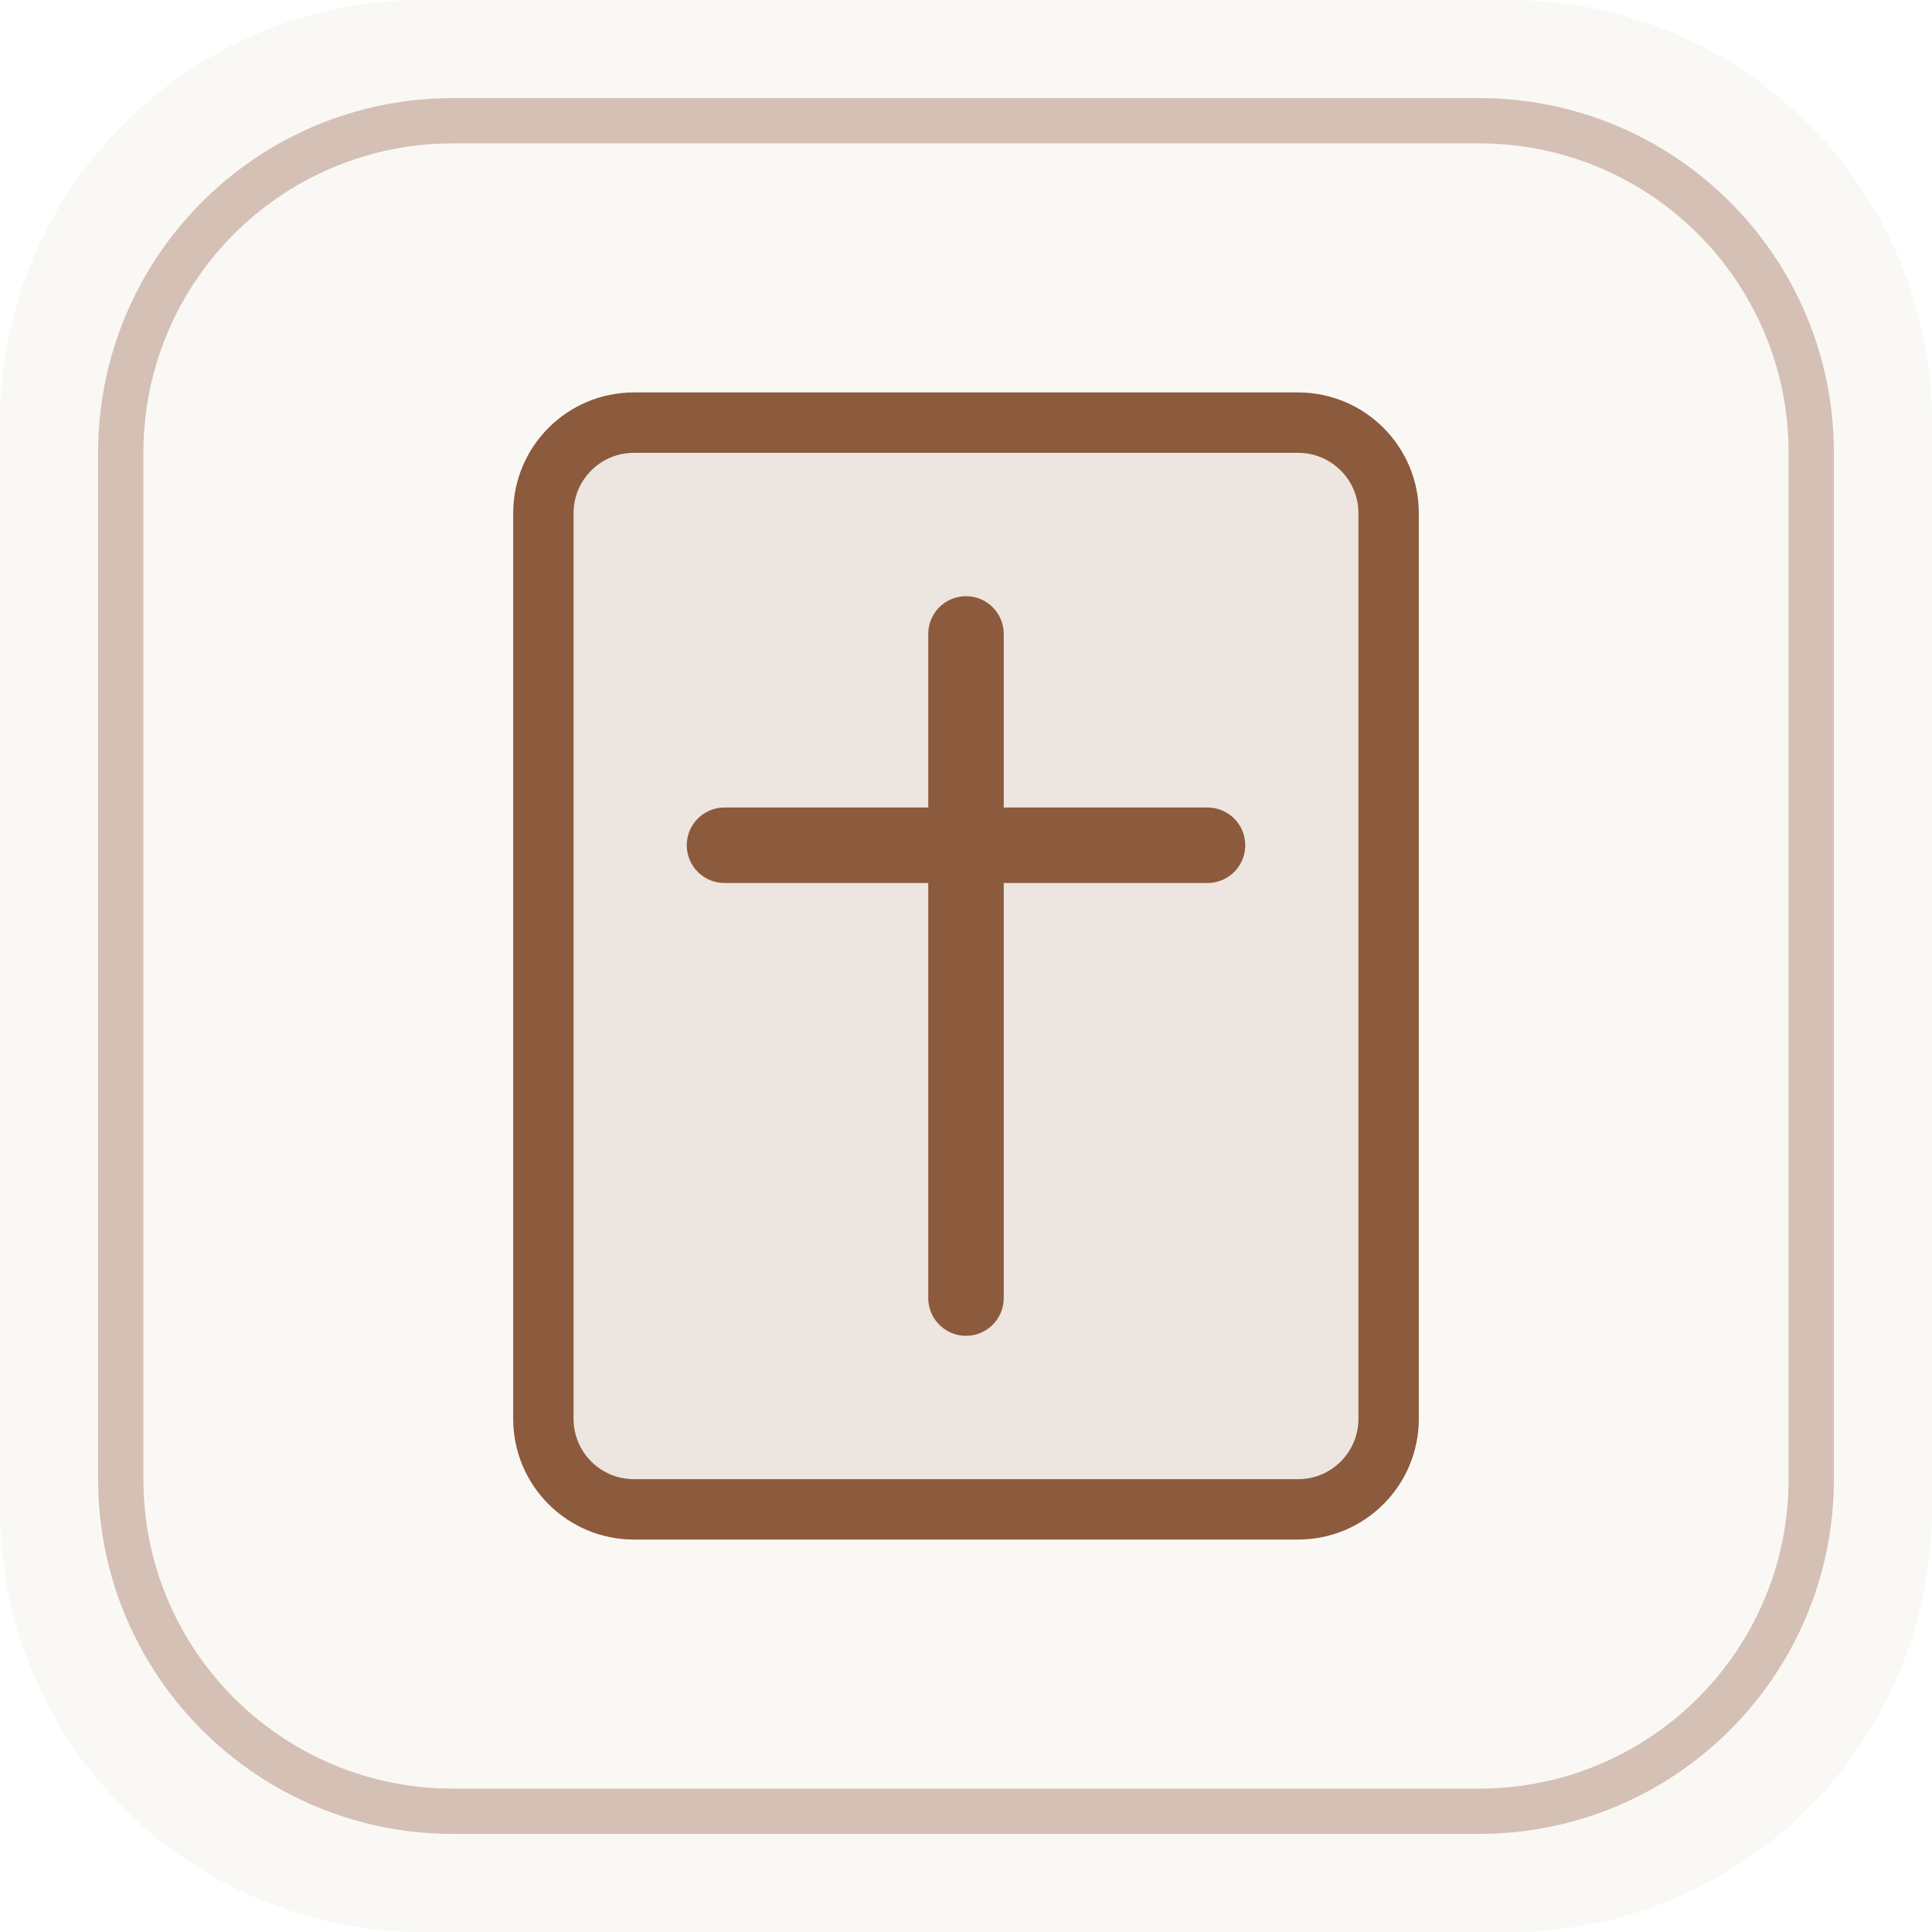
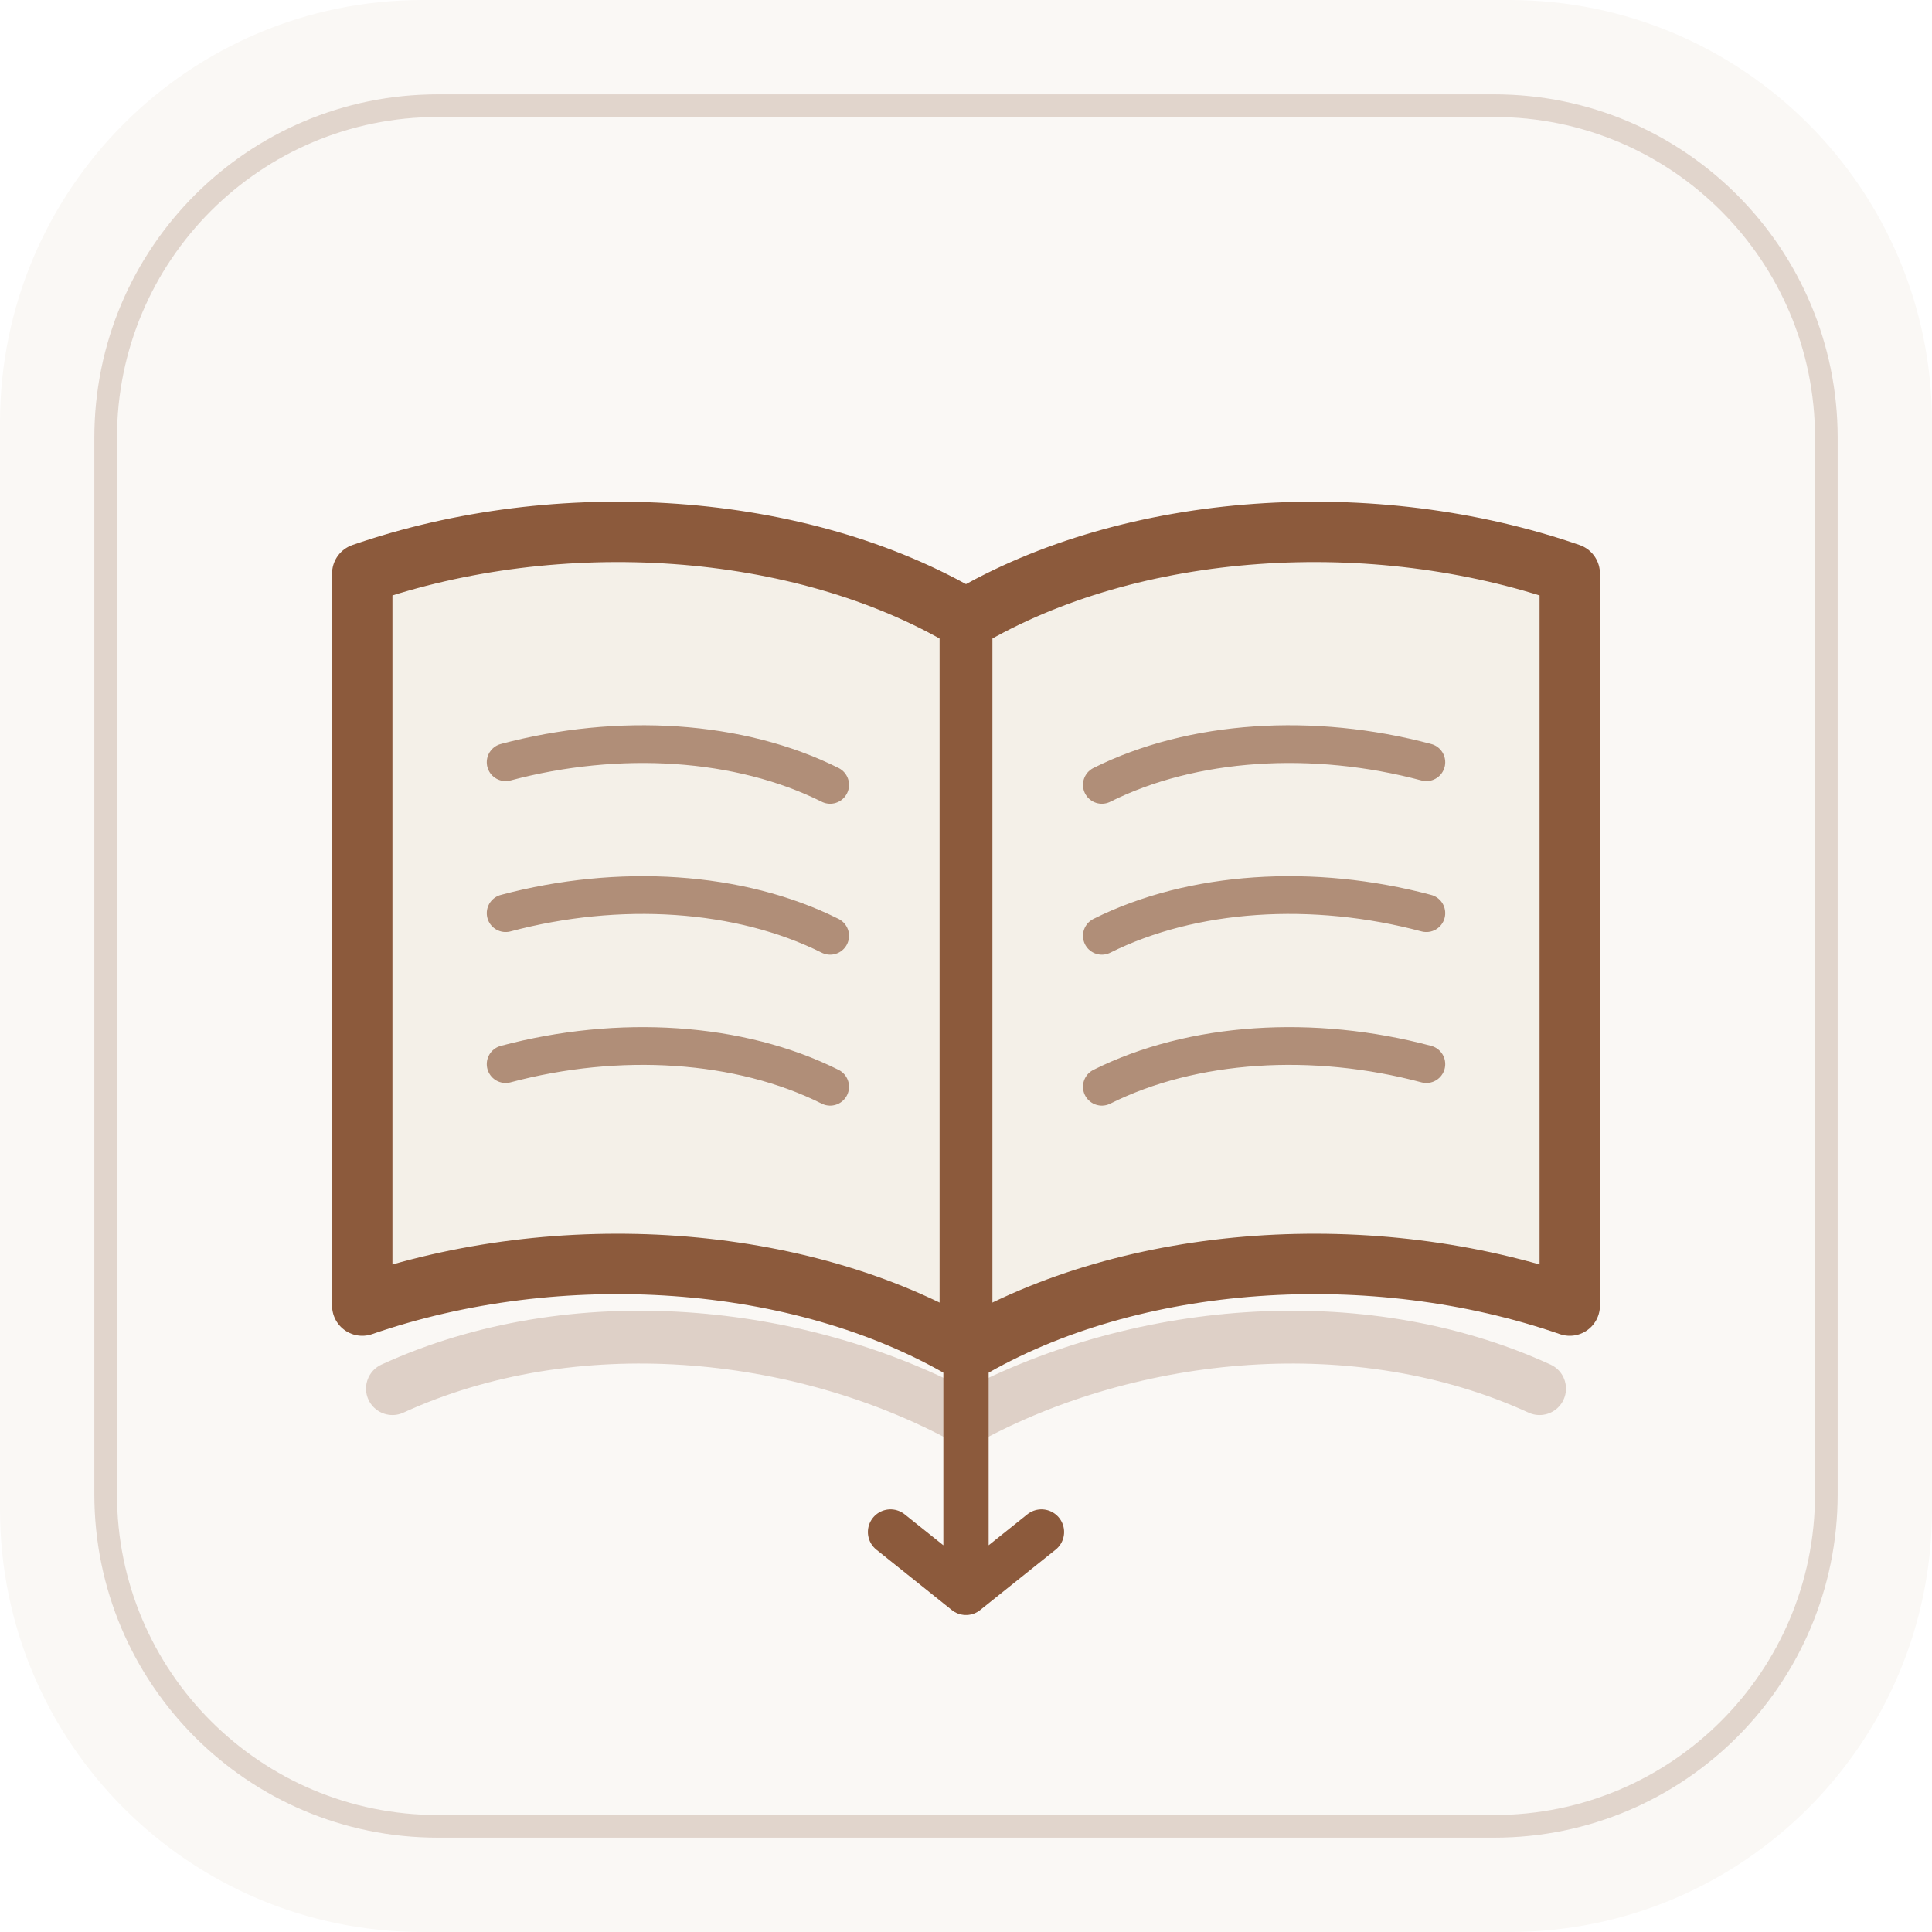
- <svg xmlns="http://www.w3.org/2000/svg" viewBox="0 0 128 128" fill="none">
-   <rect width="128" height="128" rx="28" fill="#FAF8F5" />
-   <rect x="8" y="8" width="112" height="112" rx="22" stroke="#8C5A3C" stroke-width="3" stroke-opacity="0.35" />
-   <path d="M36 34C36 30.686 38.686 28 42 28H86C89.314 28 92 30.686 92 34V94C92 97.314 89.314 100 86 100H42C38.686 100 36 97.314 36 94V34Z" fill="#8C5A3C" fill-opacity="0.12" stroke="#8C5A3C" stroke-width="4" />
-   <path d="M64 42V86M48 56H80" stroke="#8C5A3C" stroke-width="5" stroke-linecap="round" />
+ <svg xmlns="http://www.w3.org/2000/svg" viewBox="0 0 512 512" fill="none">
+   <rect width="512" height="512" rx="112" fill="#FAF8F5" />
+   <rect x="28" y="28" width="456" height="456" rx="88" stroke="#8C5A3C" stroke-width="6" stroke-opacity="0.22" />
+   <path d="M104 368C152 346 212 352 256 376C300 352 360 346 408 368" stroke="#8C5A3C" stroke-width="14" stroke-linecap="round" stroke-opacity="0.25" />
+   <path d="M256 164C212 138 148 134 96 152V346C148 328 212 332 256 358C300 332 364 328 416 346V152C364 134 300 138 256 164Z" fill="#F4F0E8" stroke="#8C5A3C" stroke-width="16" stroke-linejoin="round" />
+   <path d="M256 164V358" stroke="#8C5A3C" stroke-width="14" stroke-linecap="round" />
+   <path d="M134 202C164 194 196 196 220 208" stroke="#8C5A3C" stroke-width="10" stroke-linecap="round" stroke-opacity="0.65" />
+   <path d="M134 242C164 234 196 236 220 248" stroke="#8C5A3C" stroke-width="10" stroke-linecap="round" stroke-opacity="0.65" />
+   <path d="M134 282C164 274 196 276 220 288" stroke="#8C5A3C" stroke-width="10" stroke-linecap="round" stroke-opacity="0.65" />
+   <path d="M378 202C348 194 316 196 292 208" stroke="#8C5A3C" stroke-width="10" stroke-linecap="round" stroke-opacity="0.65" />
+   <path d="M378 242C348 234 316 236 292 248" stroke="#8C5A3C" stroke-width="10" stroke-linecap="round" stroke-opacity="0.65" />
+   <path d="M378 282C348 274 316 276 292 288" stroke="#8C5A3C" stroke-width="10" stroke-linecap="round" stroke-opacity="0.65" />
+   <path d="M256 358V422L236 406L256 422L276 406" stroke="#8C5A3C" stroke-width="12" stroke-linecap="round" stroke-linejoin="round" />
</svg>
